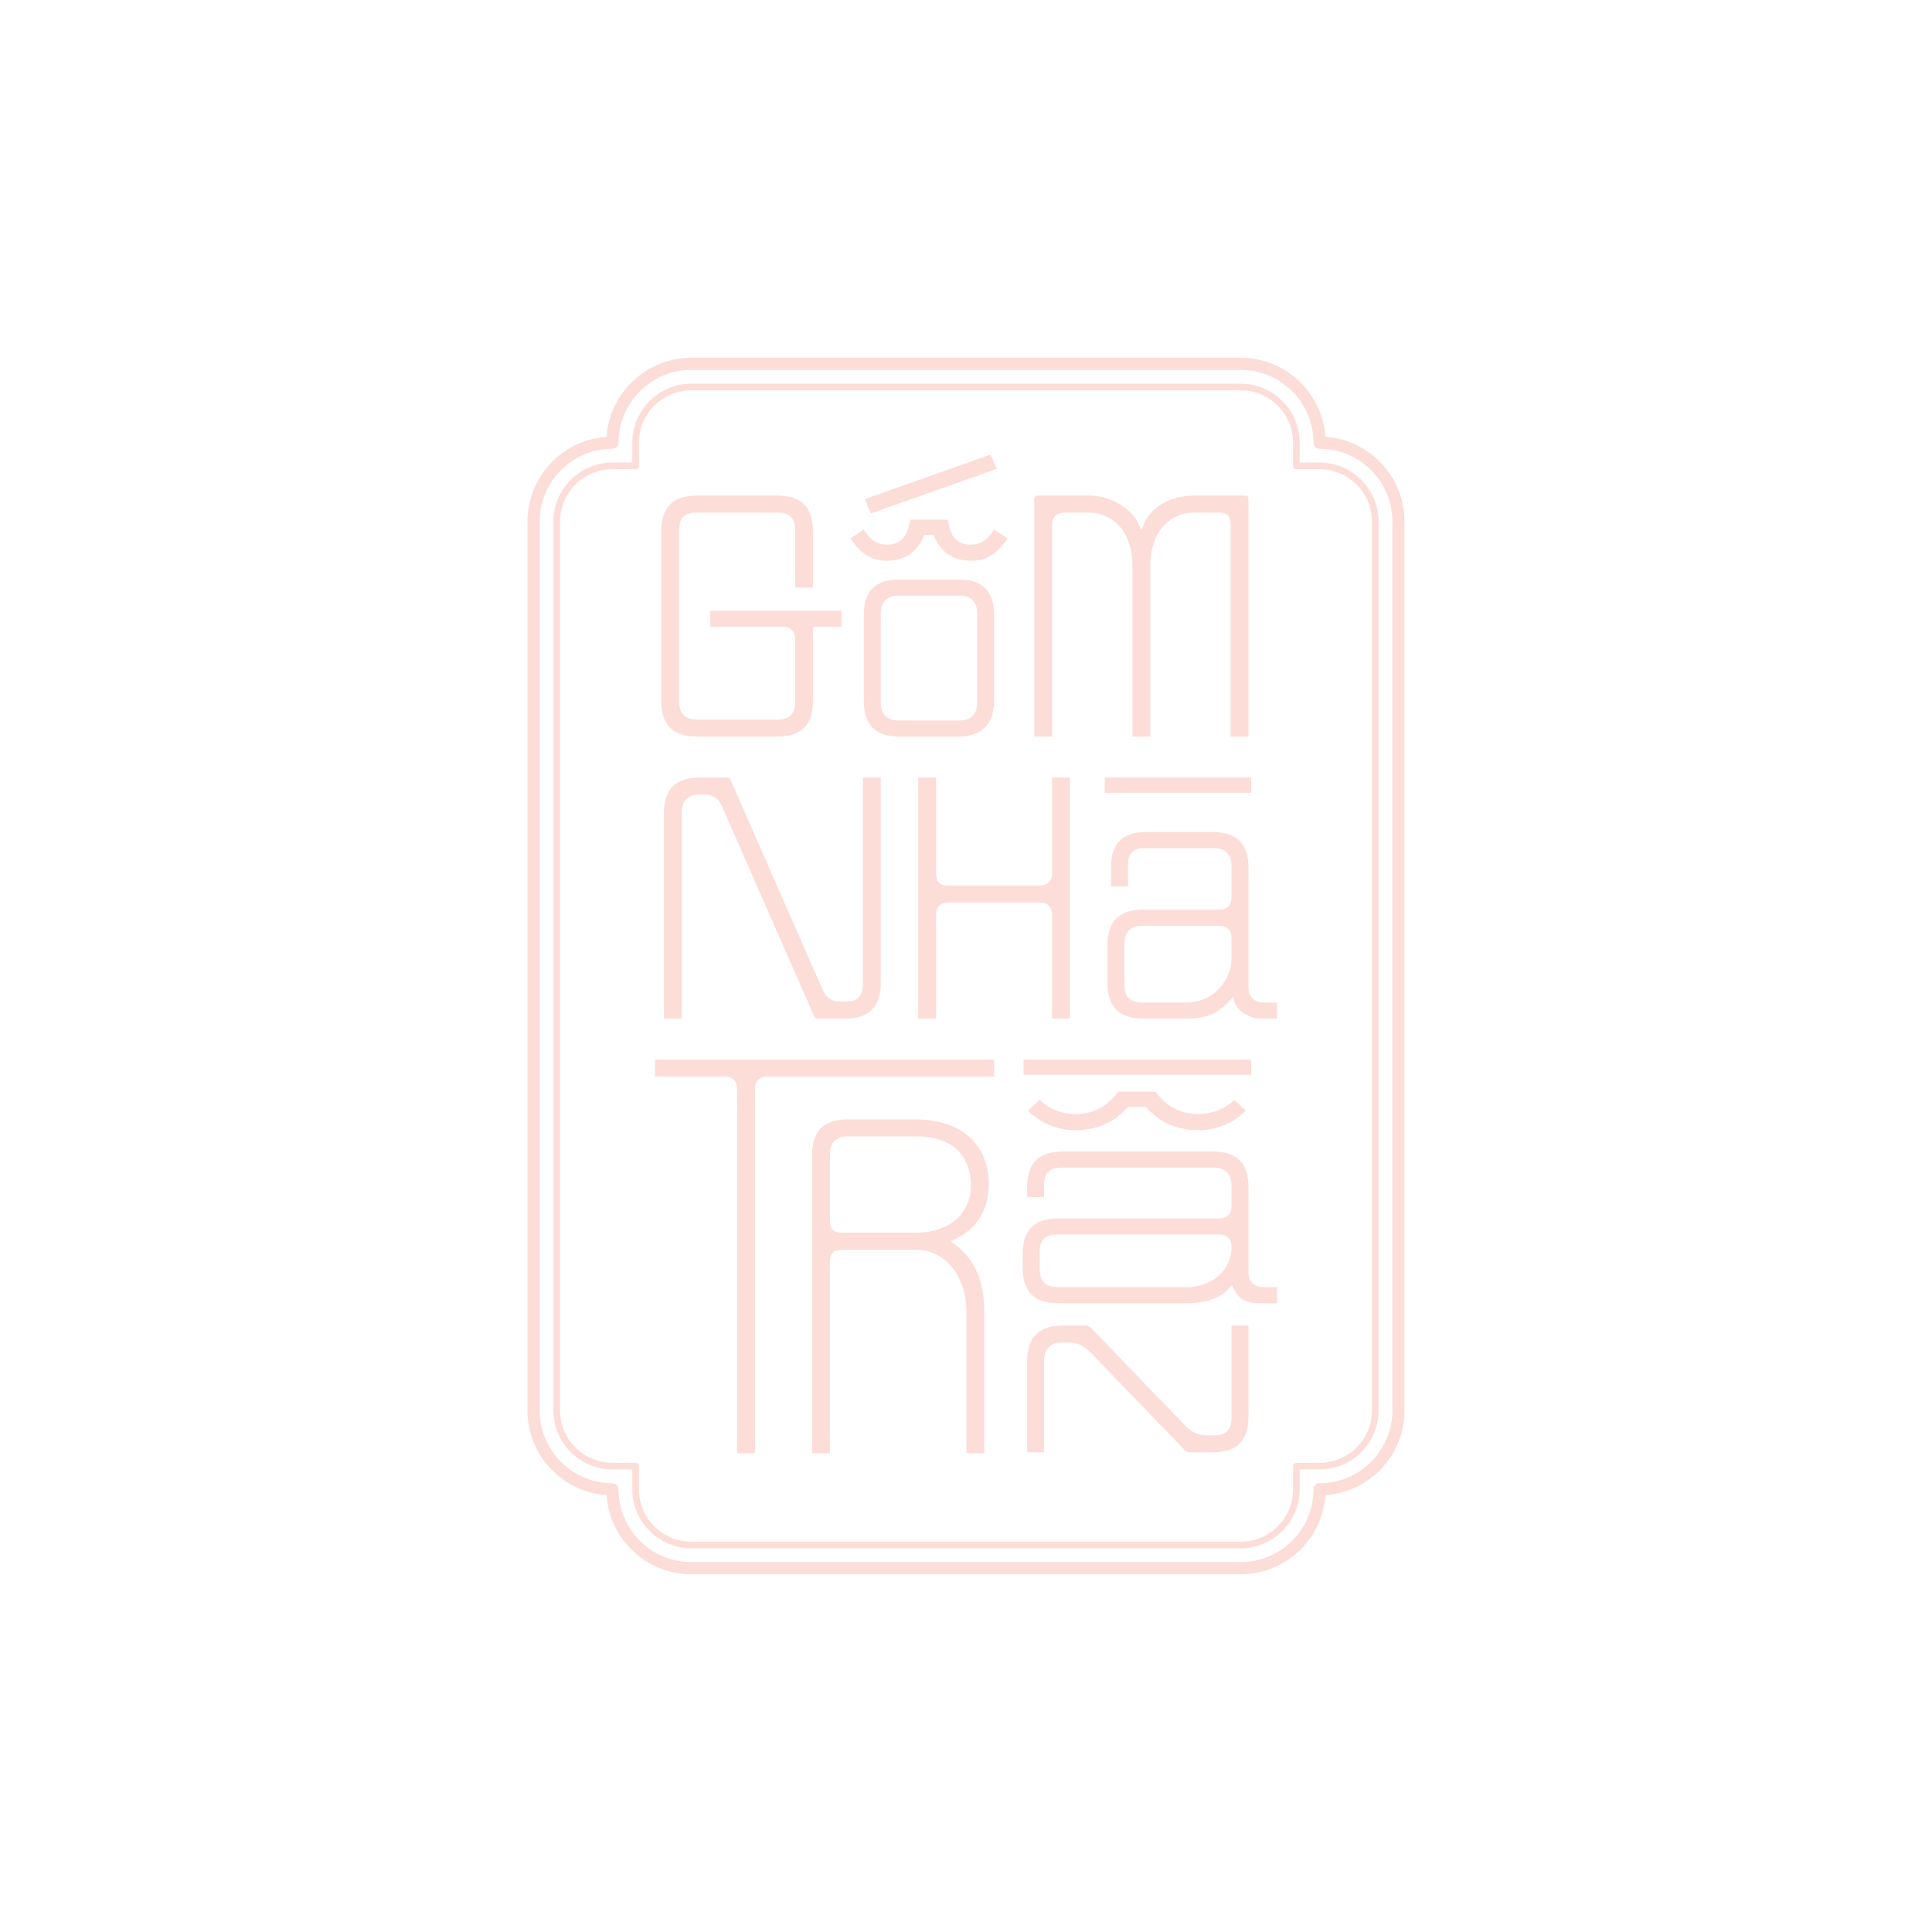
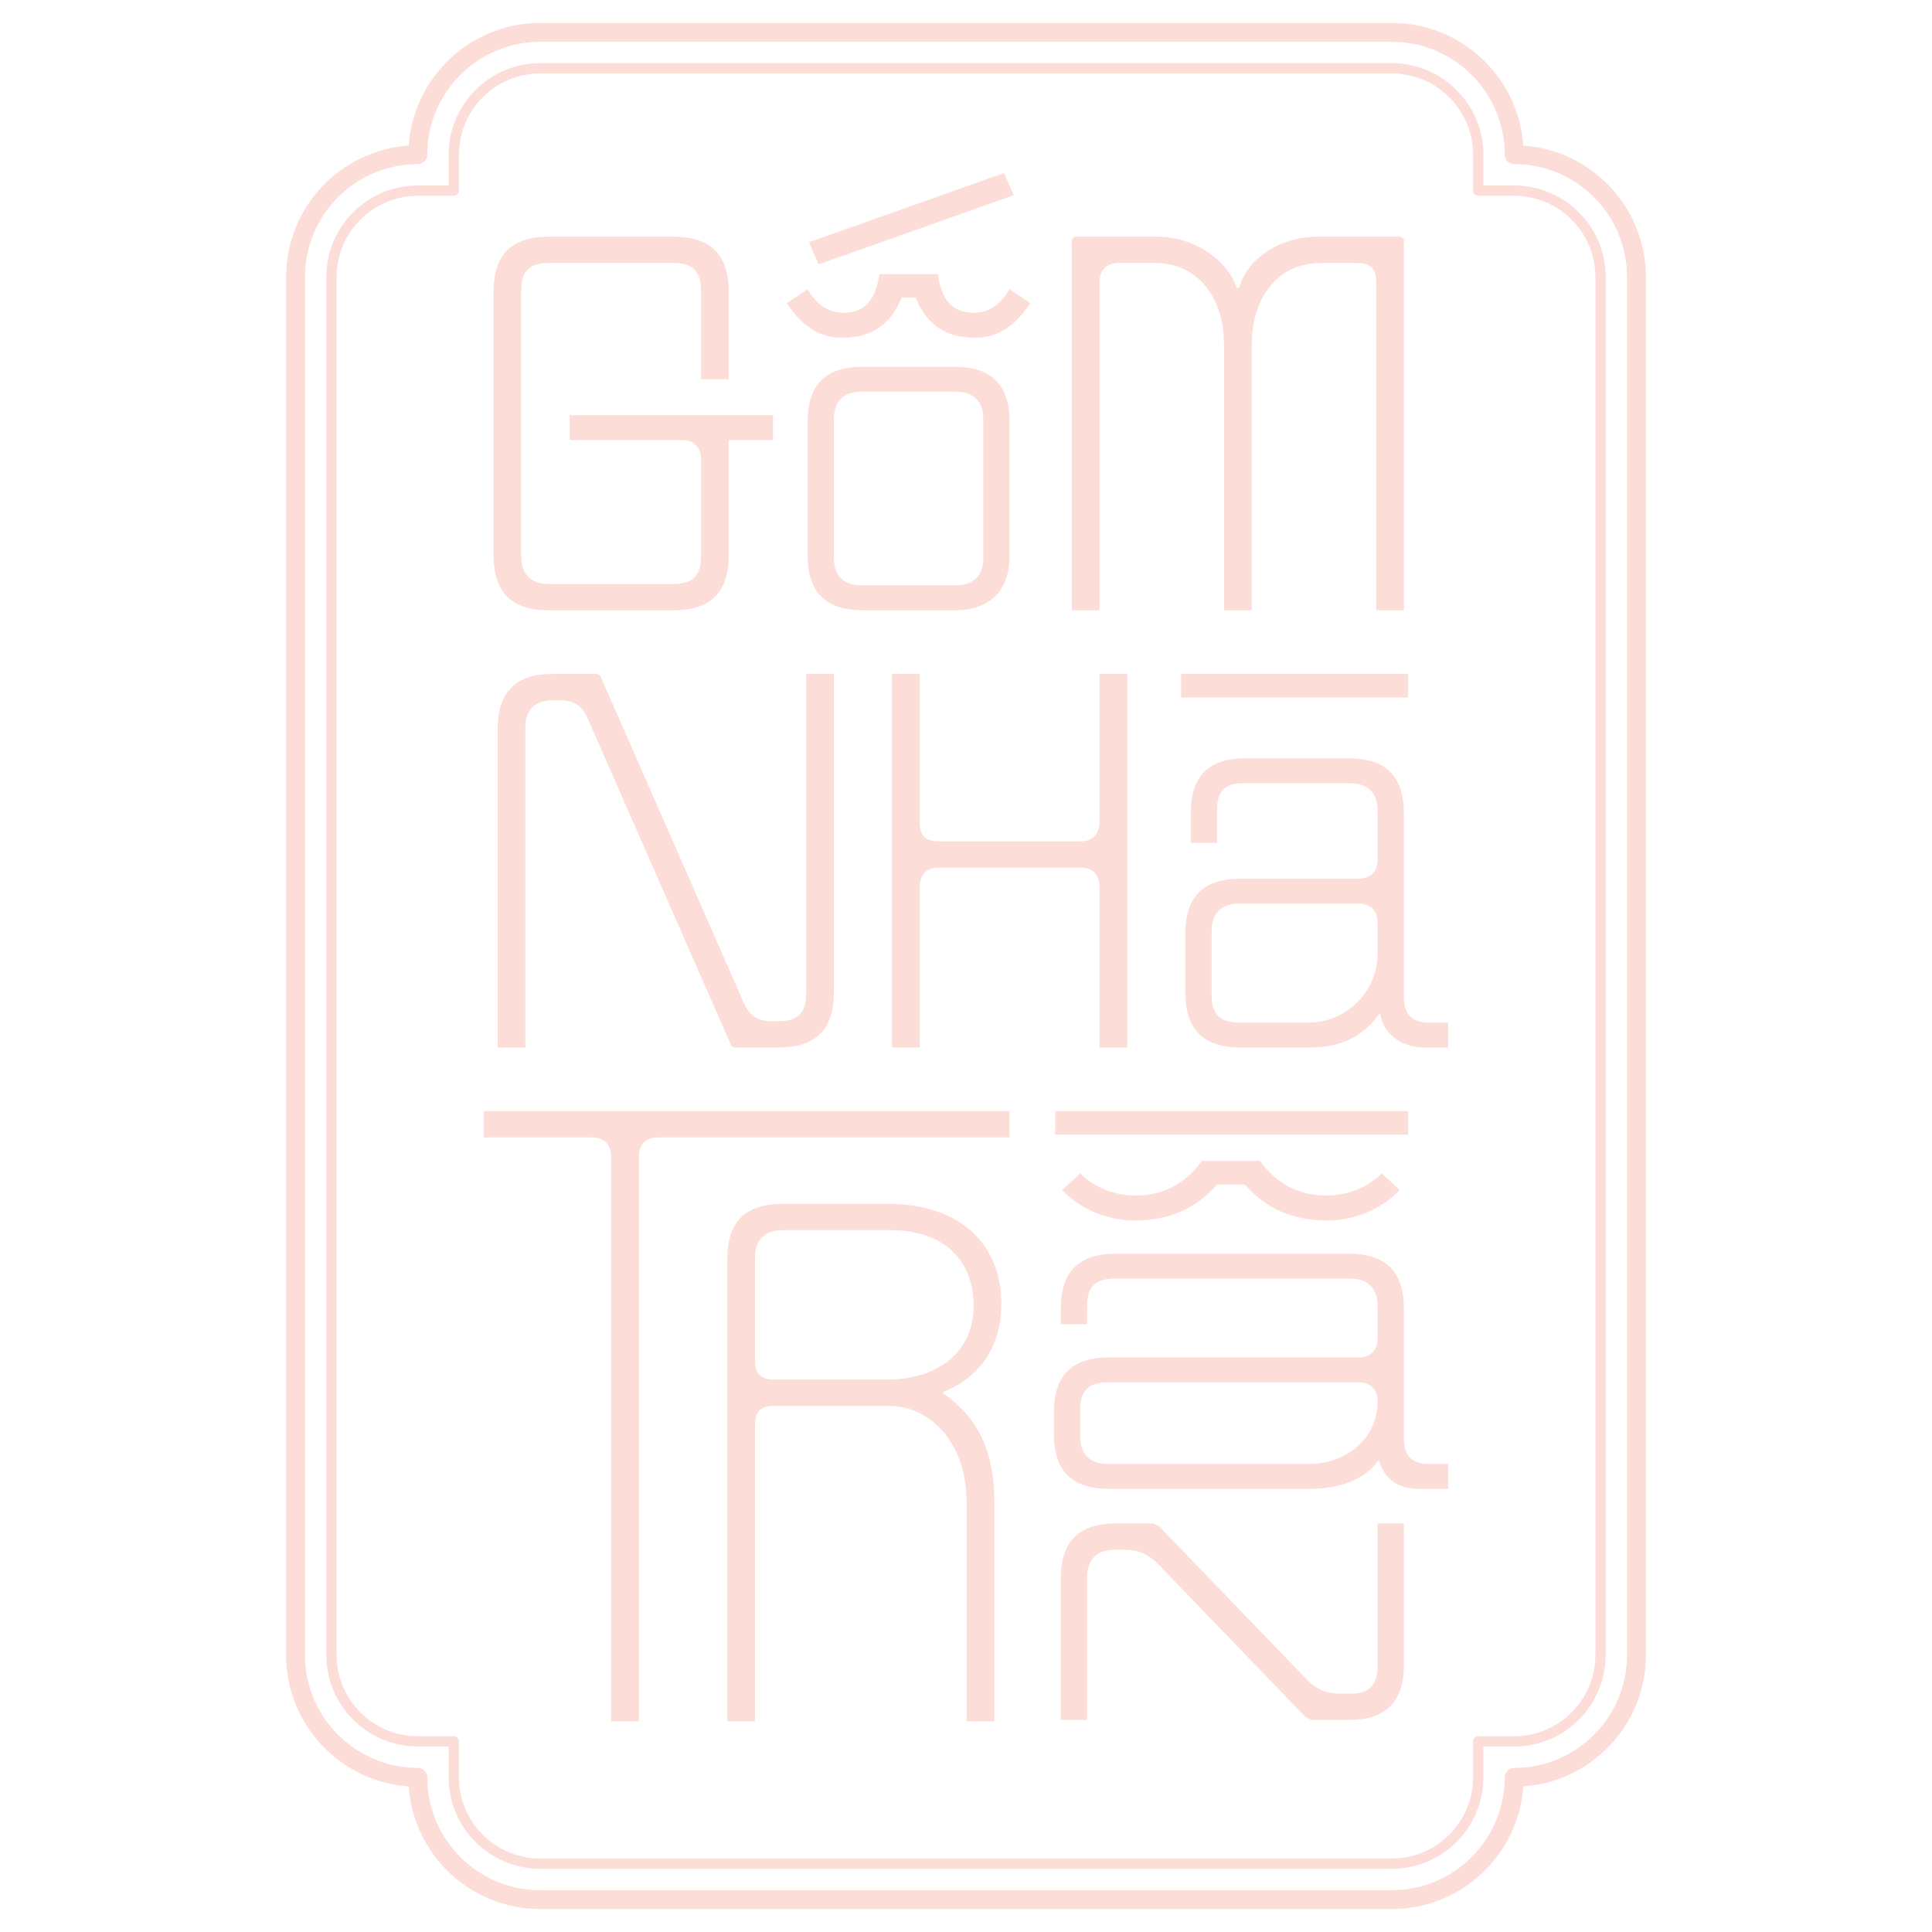
- <svg xmlns="http://www.w3.org/2000/svg" id="svg1" width="2000" height="2000" version="1.1" viewBox="2020 0 2000 2000">
+ <svg xmlns="http://www.w3.org/2000/svg" id="svg1" width="2000" height="2000" version="1.1" viewBox="2551 355 938 1290">
  <defs id="defs1" />
  <g id="layer-MC0" transform="translate(-8080)">
    <path id="path37" d="M 0,0 C 0,9.7 4.157,13.858 13.857,13.858 H 76.216 C 85.917,13.858 90.074,9.7 90.074,0 v -44.344 h 13.857 v 43.651 c 0,18.708 -9.007,27.715 -27.715,27.715 H 13.857 c -18.707,0 -27.714,-9.007 -27.714,-27.715 v -131.646 c 0,-18.708 9.007,-27.715 27.714,-27.715 h 62.359 c 18.708,0 27.715,9.007 27.715,27.715 v 57.508 h 22.172 v 12.472 H 24.251 v -12.472 h 56.123 c 6.235,0 9.7,-3.464 9.7,-9.7 v -48.501 c 0,-9.7 -4.157,-13.858 -13.858,-13.858 H 13.857 C 4.85,-146.89 0,-142.039 0,-133.032 Z m 143.425,-65.823 c 0,18.708 9.007,27.715 27.715,27.715 h 45.73 c 18.707,0 27.715,-9.007 27.715,-27.715 v -66.516 c 0,-18.015 -9.7,-27.715 -27.715,-27.715 h -45.73 c -18.708,0 -27.715,9.007 -27.715,27.715 z m 27.022,15.243 c -9.007,0 -13.857,-4.85 -13.857,-13.857 v -69.288 c 0,-9.007 4.85,-13.857 13.857,-13.857 h 47.116 c 9.007,0 13.857,4.85 13.857,13.857 v 69.288 c 0,9.007 -4.85,13.857 -13.857,13.857 z m 20.094,47.116 h 6.928 c 5.543,-13.165 14.551,-20.094 29.794,-20.094 12.472,0 20.786,6.929 27.715,17.322 l -10.393,6.929 c -4.85,-8.315 -11.086,-11.779 -18.015,-11.779 -10.393,0 -15.243,6.236 -17.322,15.936 l -0.693,3.464 h -29.1 L 178.762,4.85 c -2.079,-9.7 -6.929,-15.936 -17.322,-15.936 -6.929,0 -13.165,3.464 -18.015,11.779 l -10.393,-6.929 c 6.929,-10.393 15.243,-17.322 27.715,-17.322 15.243,0 24.251,6.929 29.794,20.094 m -46.423,27.715 4.85,-11.086 97.695,34.643 -4.85,11.086 z M 289.622,4.157 c 0,6.236 3.464,9.701 9.7,9.701 h 18.015 c 22.172,0 34.643,-18.015 34.643,-40.88 v -133.032 h 13.858 v 133.032 c 0,22.865 12.472,40.88 34.644,40.88 h 18.014 c 6.929,0 9.701,-2.772 9.701,-9.701 v -164.211 h 13.857 v 185.69 l -1.386,1.386 h -41.572 c -20.093,0 -36.03,-11.779 -39.494,-25.636 h -1.386 c -4.157,13.857 -21.479,25.636 -39.494,25.636 H 277.15 l -1.386,-1.386 v -185.69 h 13.858 z M 33.258,-214.098 c -2.772,6.236 -6.929,9.007 -13.857,9.007 h -3.465 c -9.007,0 -13.857,-4.85 -13.857,-13.858 v -160.054 h -13.858 v 159.362 c 0,18.707 9.008,27.715 27.715,27.715 h 22.172 l 1.386,-0.693 72.059,-164.212 c 2.771,-6.235 6.929,-9.007 13.857,-9.007 h 3.465 c 9.7,0 13.857,4.157 13.857,13.858 v 160.054 h 13.858 v -159.362 c 0,-18.707 -9.008,-27.715 -27.715,-27.715 h -22.172 l -1.386,0.693 z m 166.29,-84.531 c 0,6.236 3.464,9.7 9.7,9.7 h 70.674 c 6.235,0 9.7,-3.464 9.7,-9.7 v -80.374 h 13.857 v 187.077 h -13.857 v -74.138 c 0,-6.236 -3.465,-9.7 -9.7,-9.7 h -70.674 c -6.928,0 -9.7,2.771 -9.7,9.7 v 74.138 H 185.69 v -187.077 h 13.858 z m 229.342,-18.015 c 0,6.236 -3.465,9.7 -9.701,9.7 h -59.587 c -9.007,0 -13.857,-4.85 -13.857,-13.857 v -31.872 c 0,-9.701 4.157,-13.858 13.857,-13.858 h 34.644 c 18.707,0 34.644,15.243 34.644,34.644 z m -98.389,112.939 h 113.632 v 11.779 H 330.501 Z M 267.45,-422.654 h 176.683 v 11.779 H 267.45 Z m 51.272,-214.791 c -4.85,4.85 -9.7,6.929 -16.629,6.929 h -4.85 c -9.007,0 -13.857,-4.85 -13.857,-13.858 v -71.366 h -13.165 v 70.673 c 0,18.708 9.008,27.715 27.715,27.715 h 18.708 l 2.771,-1.385 74.138,-76.909 c 4.85,-4.851 9.7,-6.929 16.629,-6.929 h 4.85 c 9.7,0 13.858,4.157 13.858,13.857 v 71.366 h 13.164 v -70.673 c 0,-18.707 -9.007,-27.715 -27.715,-27.715 h -18.707 l -2.772,1.386 z M 58.894,-433.74 c 0,6.236 3.465,9.701 9.701,9.701 h 175.99 v 13.164 H -18.708 v -13.164 h 54.045 c 6.235,0 9.7,-3.465 9.7,-9.701 v -282.693 h 13.857 z m 234.885,-153.818 c -9.007,0 -13.857,4.85 -13.857,13.857 v 13.165 c 0,9.7 4.157,13.858 13.857,13.858 h 125.41 c 6.236,0 9.701,-3.465 9.701,-9.701 0,-18.707 -15.937,-31.179 -34.644,-31.179 z m 148.275,233.499 c 0,-8.315 4.157,-12.472 12.472,-12.472 h 9.7 v -12.472 h -12.472 c -9.7,0 -20.093,6.236 -21.479,16.629 h -0.692 c -7.622,-10.393 -18.015,-16.629 -34.644,-16.629 h -34.644 c -18.708,0 -27.715,9.008 -27.715,27.715 v 29.101 c 0,18.708 9.007,27.715 27.715,27.715 h 58.894 c 6.236,0 9.701,3.464 9.701,9.7 v 24.251 c 0,9.007 -4.851,13.857 -13.858,13.857 h -54.044 c -8.315,0 -12.472,-4.157 -12.472,-12.471 v -17.322 h -13.165 v 15.243 c 0,18.015 9.008,27.022 27.023,27.022 h 51.965 c 18.708,0 27.715,-9.007 27.715,-27.715 z m 12.472,-233.499 c -8.315,0 -12.472,4.157 -12.472,12.472 v 65.13 c 0,18.708 -9.007,27.715 -27.715,27.715 H 297.936 c -18.707,0 -27.715,-9.007 -27.715,-27.715 v -7.622 h 13.165 v 9.008 c 0,9.7 4.157,13.857 13.857,13.857 h 117.789 c 9.007,0 13.858,-4.85 13.858,-13.857 v -15.936 c 0,-6.236 -3.465,-9.701 -9.701,-9.701 H 294.472 c -18.708,0 -27.715,-9.007 -27.715,-27.715 v -10.393 c 0,-18.707 9.007,-27.715 27.715,-27.715 h 99.774 c 14.55,0 27.715,4.157 34.644,13.858 h 0.693 c 3.464,-9.701 9.7,-13.858 20.786,-13.858 h 13.857 v 12.472 z m -337.43,19.401 c 0,6.928 2.771,9.7 9.7,9.7 h 56.816 c 22.865,0 39.494,-20.094 39.494,-48.501 v -109.475 h 13.857 v 109.475 c 0,24.943 -7.621,42.265 -25.636,54.737 v 0.692 c 18.707,7.622 29.101,22.865 29.101,44.344 0,29.794 -20.787,49.888 -56.816,49.888 h -52.659 c -18.707,0 -27.715,-9.008 -27.715,-27.715 v -231.421 h 13.858 z m 9.7,22.864 c -6.929,0 -9.7,2.772 -9.7,9.701 v 51.272 c 0,9.008 4.85,13.858 13.857,13.858 h 54.045 c 24.943,0 40.879,-13.165 41.572,-36.723 0.693,-23.557 -17.322,-38.108 -42.958,-38.108 z m 235.578,97.696 h -13.858 c -11.086,-12.472 -24.251,-18.015 -41.572,-18.015 -13.858,0 -27.715,6.236 -36.03,15.243 l 9.008,8.315 c 7.621,-7.622 18.014,-11.086 27.714,-11.086 11.779,0 22.173,4.157 30.487,13.857 l 2.772,3.465 h 29.1 l 2.772,-3.465 c 8.314,-9.7 18.707,-13.857 30.486,-13.857 9.7,0 20.094,3.464 27.715,11.086 l 9.008,-8.315 c -8.315,-9.007 -22.172,-15.243 -36.03,-15.243 -17.322,0 -30.486,5.543 -41.572,18.015" style="fill:#fcddd8;fill-opacity:1;fill-rule:nonzero;stroke:none" transform="matrix(1.33333 0 0 -1.33333 10802.988 549.08)" />
    <path id="path38" d="m 0,0 c -31.172,0 -56.532,-25.36 -56.532,-56.532 0,-2.605 -2.111,-4.713 -4.714,-4.713 -31.172,0 -56.532,-25.36 -56.532,-56.533 v -690.08 c 0,-31.172 25.36,-56.532 56.532,-56.532 2.603,0 4.714,-2.109 4.714,-4.713 0,-31.172 25.36,-56.532 56.532,-56.532 h 426.526 c 31.172,0 56.535,25.36 56.535,56.532 0,2.604 2.108,4.713 4.712,4.713 31.173,0 56.533,25.36 56.533,56.532 v 690.08 c 0,31.173 -25.36,56.533 -56.533,56.533 -2.604,0 -4.712,2.108 -4.712,4.713 C 483.061,-25.36 457.698,0 426.526,0 Z M 426.526,-935.061 H 0 c -34.839,0 -63.456,27.146 -65.804,61.4 -34.253,2.349 -61.402,30.965 -61.402,65.803 v 690.08 c 0,34.839 27.149,63.454 61.402,65.803 C -63.456,-17.721 -34.839,9.426 0,9.426 h 426.526 c 34.84,0 63.456,-27.147 65.805,-61.401 34.254,-2.349 61.401,-30.964 61.401,-65.803 v -690.08 c 0,-34.838 -27.147,-63.454 -61.401,-65.803 -2.349,-34.254 -30.965,-61.4 -65.805,-61.4" style="fill:#fcddd8;fill-opacity:1;fill-rule:nonzero;stroke:none" transform="matrix(1.33333 0 0 -1.33333 10815.649 382.91)" />
    <path id="path39" d="m 0,0 c -22.429,0 -40.677,-18.248 -40.677,-40.677 v -690.08 c 0,-22.429 18.248,-40.677 40.677,-40.677 h 17.999 c 1.42,0 2.571,-1.152 2.571,-2.571 v -17.997 c 0,-22.429 18.248,-40.677 40.676,-40.677 h 426.526 c 22.429,0 40.677,18.248 40.677,40.677 v 17.997 c 0,1.419 1.152,2.571 2.571,2.571 h 18 c 22.429,0 40.677,18.248 40.677,40.677 v 690.08 C 589.697,-18.248 571.449,0 549.02,0 h -18 c -1.419,0 -2.571,1.152 -2.571,2.571 v 17.997 c 0,22.429 -18.248,40.677 -40.677,40.677 H 61.246 C 38.818,61.245 20.57,42.997 20.57,20.568 V 2.571 C 20.57,1.152 19.419,0 17.999,0 Z M 487.772,-837.821 H 61.246 c -25.264,0 -45.818,20.554 -45.818,45.819 v 15.426 H 0 c -25.265,0 -45.819,20.555 -45.819,45.819 v 690.08 c 0,25.265 20.554,45.819 45.819,45.819 h 15.428 v 15.426 c 0,25.265 20.554,45.819 45.818,45.819 h 426.526 c 25.265,0 45.819,-20.554 45.819,-45.819 V 5.142 h 15.429 c 25.264,0 45.819,-20.554 45.819,-45.819 v -690.08 c 0,-25.264 -20.555,-45.819 -45.819,-45.819 h -15.429 v -15.426 c 0,-25.265 -20.554,-45.819 -45.819,-45.819" style="fill:#fcddd8;fill-opacity:1;fill-rule:nonzero;stroke:none" transform="matrix(1.33333 0 0 -1.33333 10733.988 485.71)" />
  </g>
</svg>
